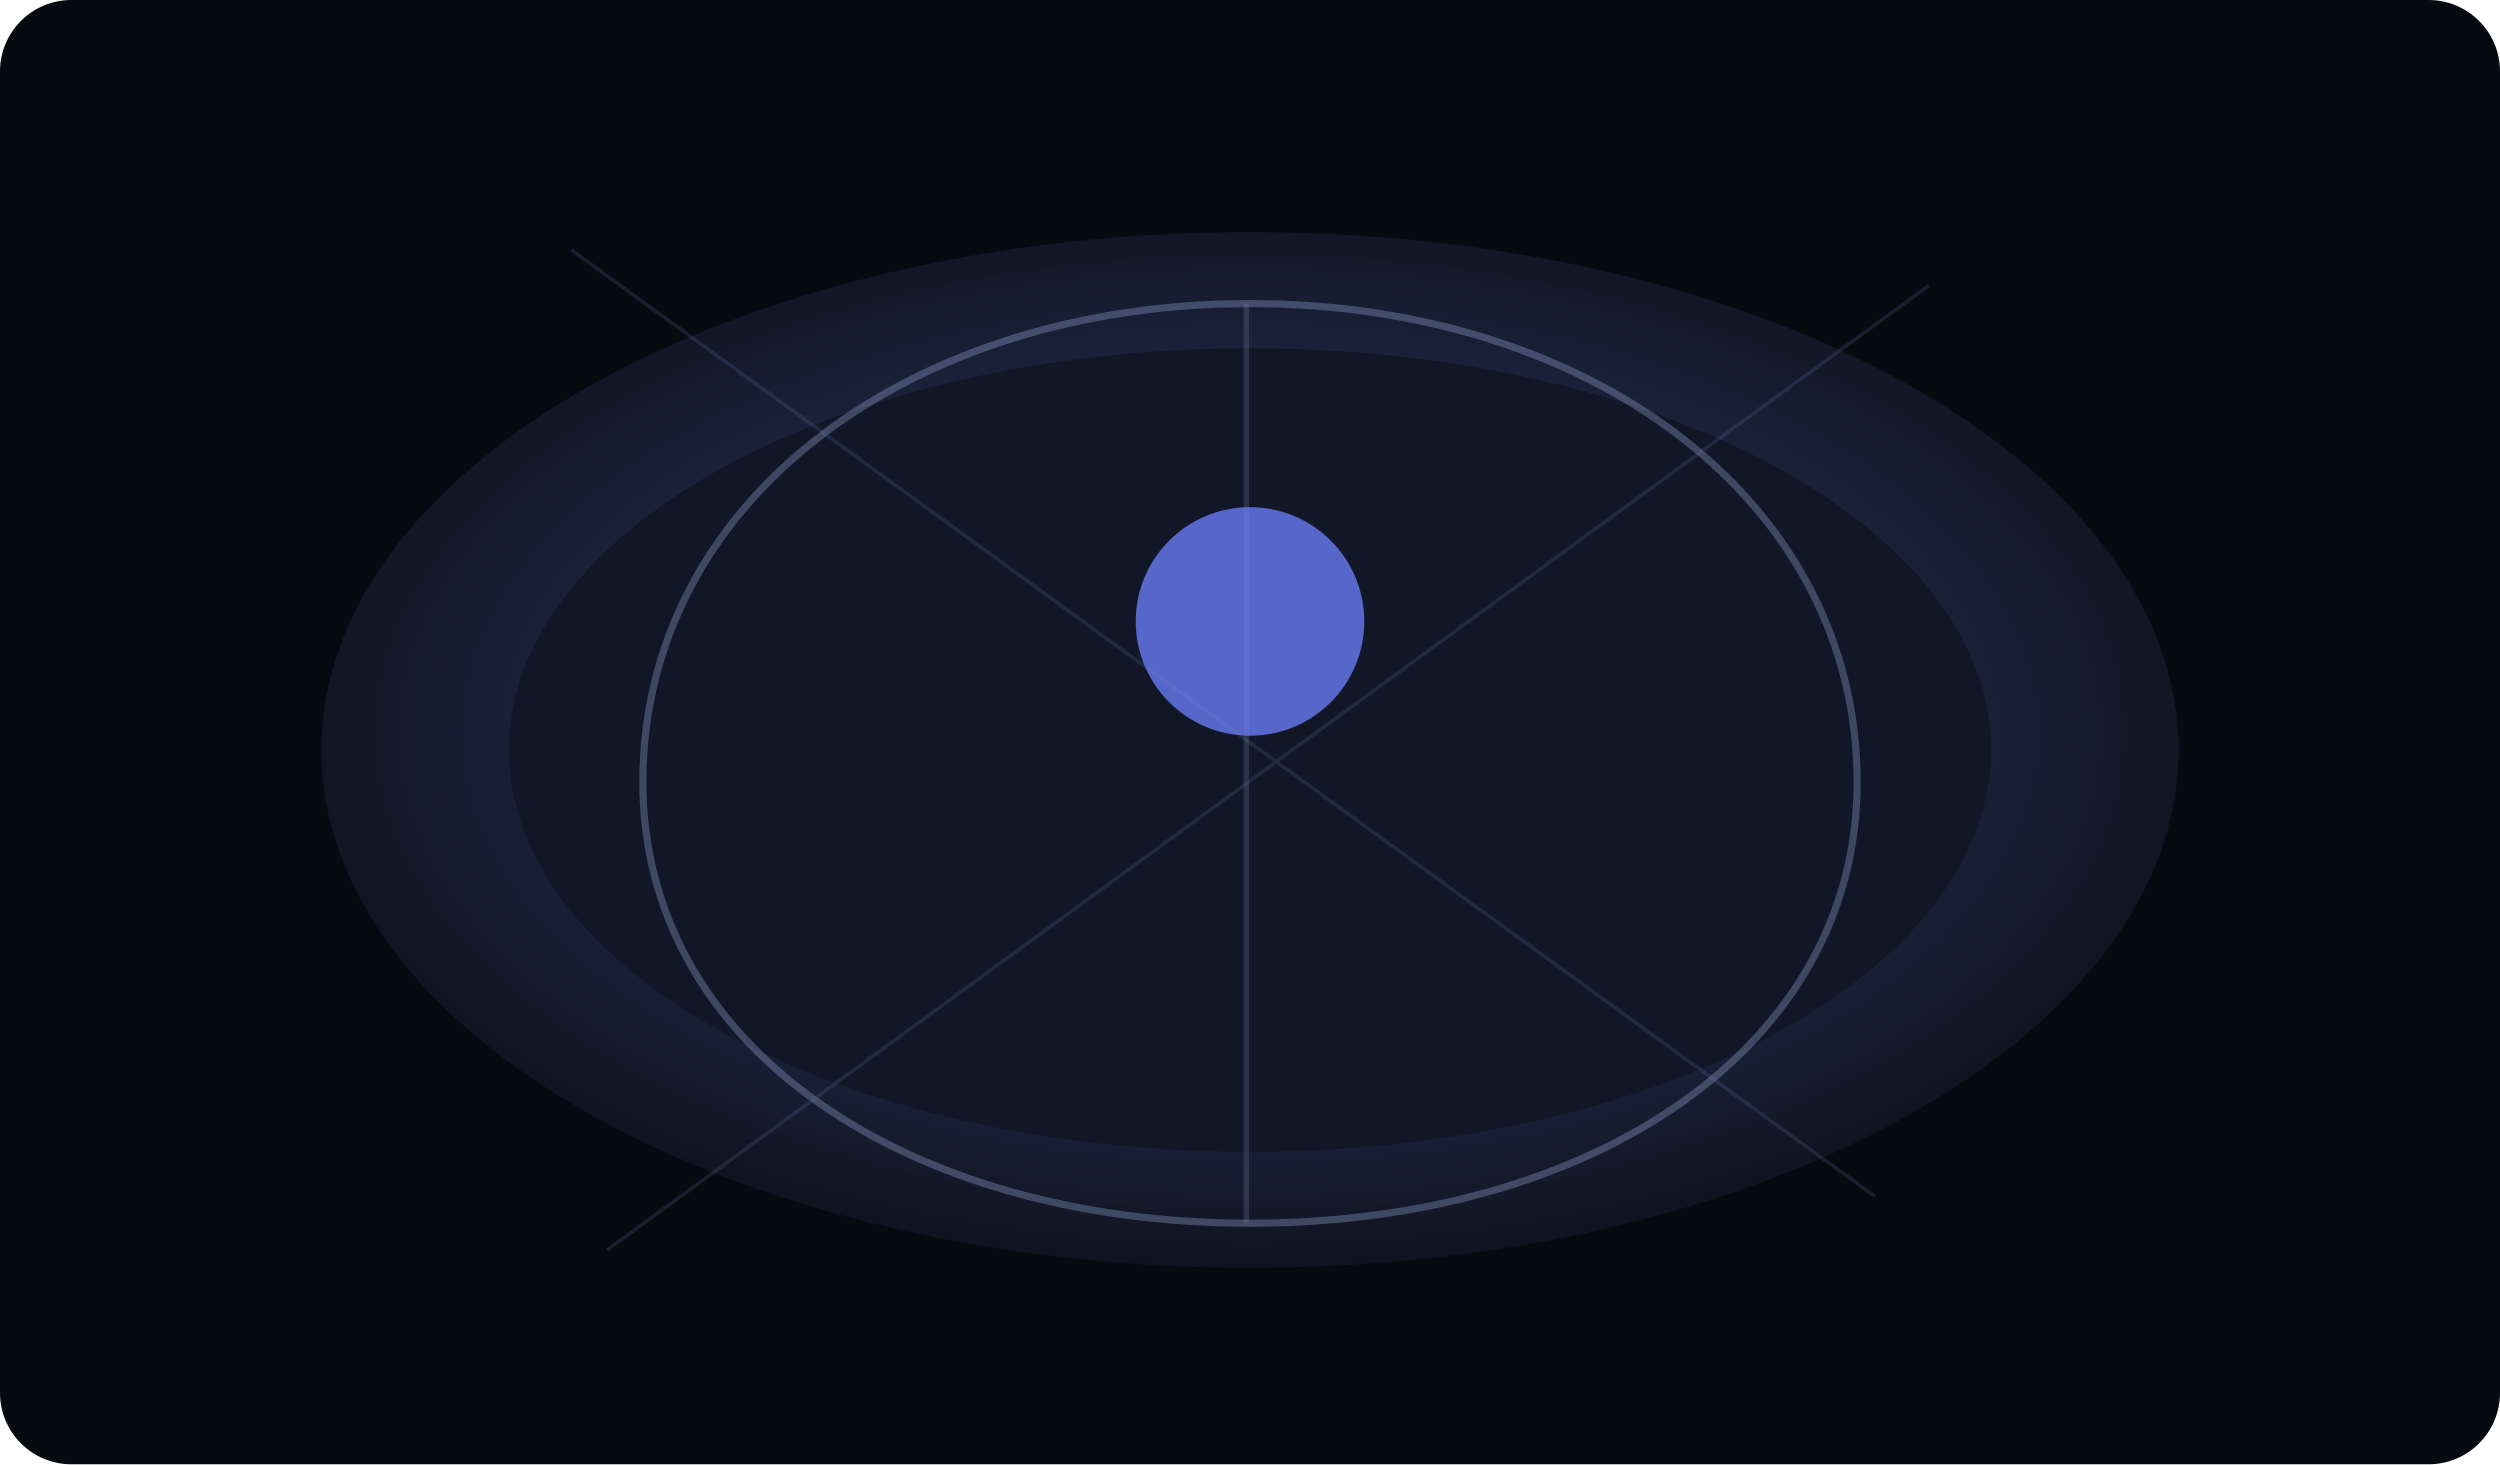
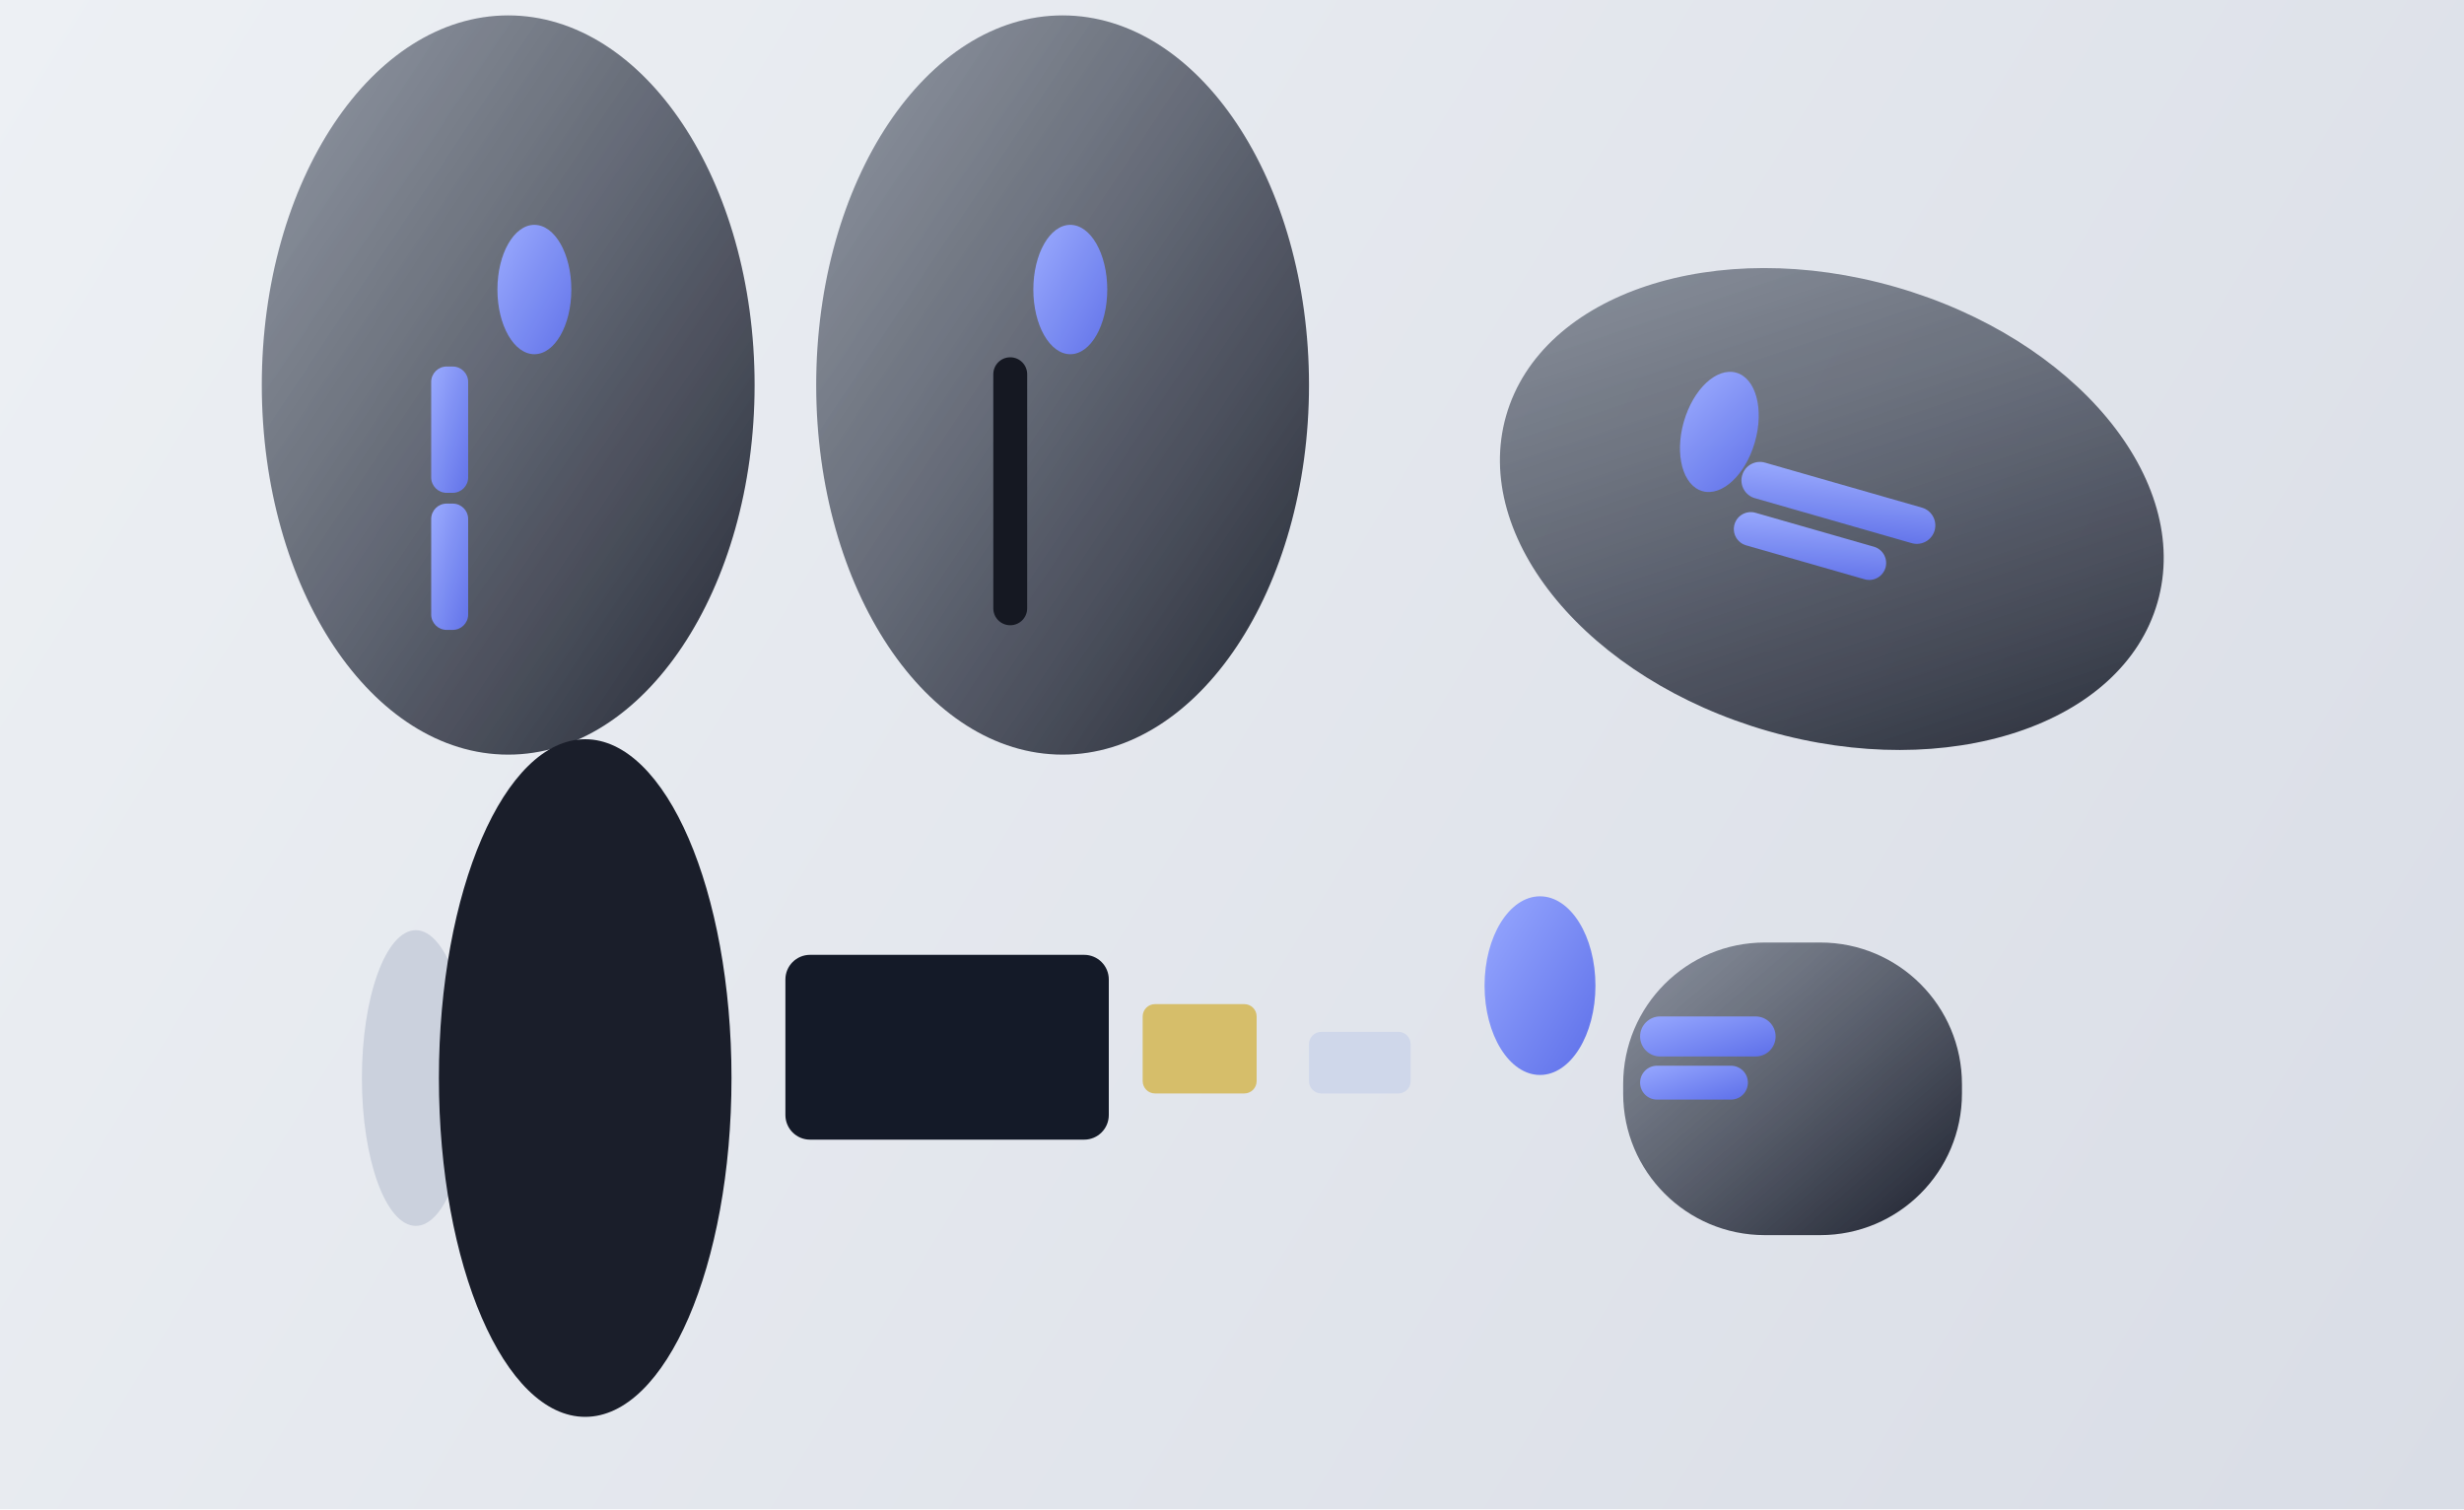
- <svg xmlns="http://www.w3.org/2000/svg" width="1400" height="820" viewBox="0 0 1400 820" fill="none">
+ <svg xmlns="http://www.w3.org/2000/svg" width="1600" height="980" viewBox="0 0 1600 980" fill="none">
  <defs>
-     <radialGradient id="c0" cx="0" cy="0" r="1" gradientUnits="userSpaceOnUse" gradientTransform="translate(700 410) rotate(90) scale(340 620)">
-       <stop stop-color="#3E4D88" stop-opacity="0.75" />
-       <stop offset="1" stop-color="#090C13" stop-opacity="0.96" />
-     </radialGradient>
+     <linearGradient id="bg" x1="0" y1="0" x2="1600" y2="980" gradientUnits="userSpaceOnUse">
+       <stop stop-color="#EDF0F4" />
+       <stop offset="1" stop-color="#D9DDE6" />
+     </linearGradient>
+     <linearGradient id="shell" x1="0" y1="0" x2="1" y2="1">
+       <stop stop-color="#5D6575" stop-opacity="0.65" />
+       <stop offset="1" stop-color="#111522" stop-opacity="0.95" />
+     </linearGradient>
+     <linearGradient id="blue" x1="0" y1="0" x2="1" y2="1">
+       <stop stop-color="#97A8FF" />
+       <stop offset="1" stop-color="#5D6FE9" />
+     </linearGradient>
  </defs>
-   <rect width="1400" height="820" rx="40" fill="#080A12" />
-   <ellipse cx="700" cy="420" rx="520" ry="290" fill="url(#c0)" />
-   <ellipse cx="700" cy="420" rx="415" ry="225" fill="#111726" />
-   <path d="M360 438C360 280 510 170 700 170C890 170 1040 280 1040 438C1040 588 890 685 700 685C510 685 360 588 360 438Z" stroke="#95A3D1" stroke-opacity="0.35" stroke-width="4" />
-   <path d="M698 170V685" stroke="#8B97BF" stroke-opacity="0.22" stroke-width="3" />
-   <circle cx="700" cy="348" r="64" fill="#6F80FF" fill-opacity="0.75" />
-   <path d="M320 140L1050 670M1080 160L340 700" stroke="#7C8CCA" stroke-opacity="0.16" stroke-width="2" />
+   <rect width="1600" height="980" fill="url(#bg)" />
+   <g opacity="0.96">
+     <ellipse cx="330" cy="250" rx="160" ry="240" fill="url(#shell)" />
+     <rect x="280" y="238" width="24" height="82" rx="10" fill="url(#blue)" />
+     <rect x="280" y="327" width="24" height="82" rx="10" fill="url(#blue)" />
+     <ellipse cx="347" cy="188" rx="24" ry="42" fill="url(#blue)" />
+     <ellipse cx="690" cy="250" rx="160" ry="240" fill="url(#shell)" />
+     <rect x="645" y="232" width="22" height="174" rx="11" fill="#0D101A" />
+     <ellipse cx="695" cy="188" rx="24" ry="42" fill="url(#blue)" />
+     <g transform="translate(1040 90) rotate(16)">
+       <ellipse cx="210" cy="190" rx="220" ry="150" fill="url(#shell)" />
+       <rect x="148" y="173" width="130" height="24" rx="12" fill="url(#blue)" />
+       <rect x="152" y="206" width="102" height="22" rx="11" fill="url(#blue)" />
+       <ellipse cx="126" cy="162" rx="24" ry="40" fill="url(#blue)" />
+     </g>
+   </g>
+   <g transform="translate(210 520)">
+     <ellipse cx="60" cy="180" rx="35" ry="96" fill="#CBD1DD" />
+     <ellipse cx="170" cy="180" rx="95" ry="220" fill="#1A1E2A" />
+     <rect x="300" y="100" width="210" height="120" rx="16" fill="#141A28" />
+     <rect x="532" y="132" width="74" height="58" rx="8" fill="#D6BE6A" />
+     <rect x="640" y="150" width="66" height="40" rx="8" fill="#CFD7EA" />
+     <ellipse cx="790" cy="120" rx="36" ry="58" fill="url(#blue)" />
+     <rect x="844" y="92" width="220" height="190" rx="92" fill="url(#shell)" />
+     <rect x="855" y="140" width="88" height="26" rx="13" fill="url(#blue)" />
+     <rect x="855" y="172" width="70" height="22" rx="11" fill="url(#blue)" />
+   </g>
</svg>
